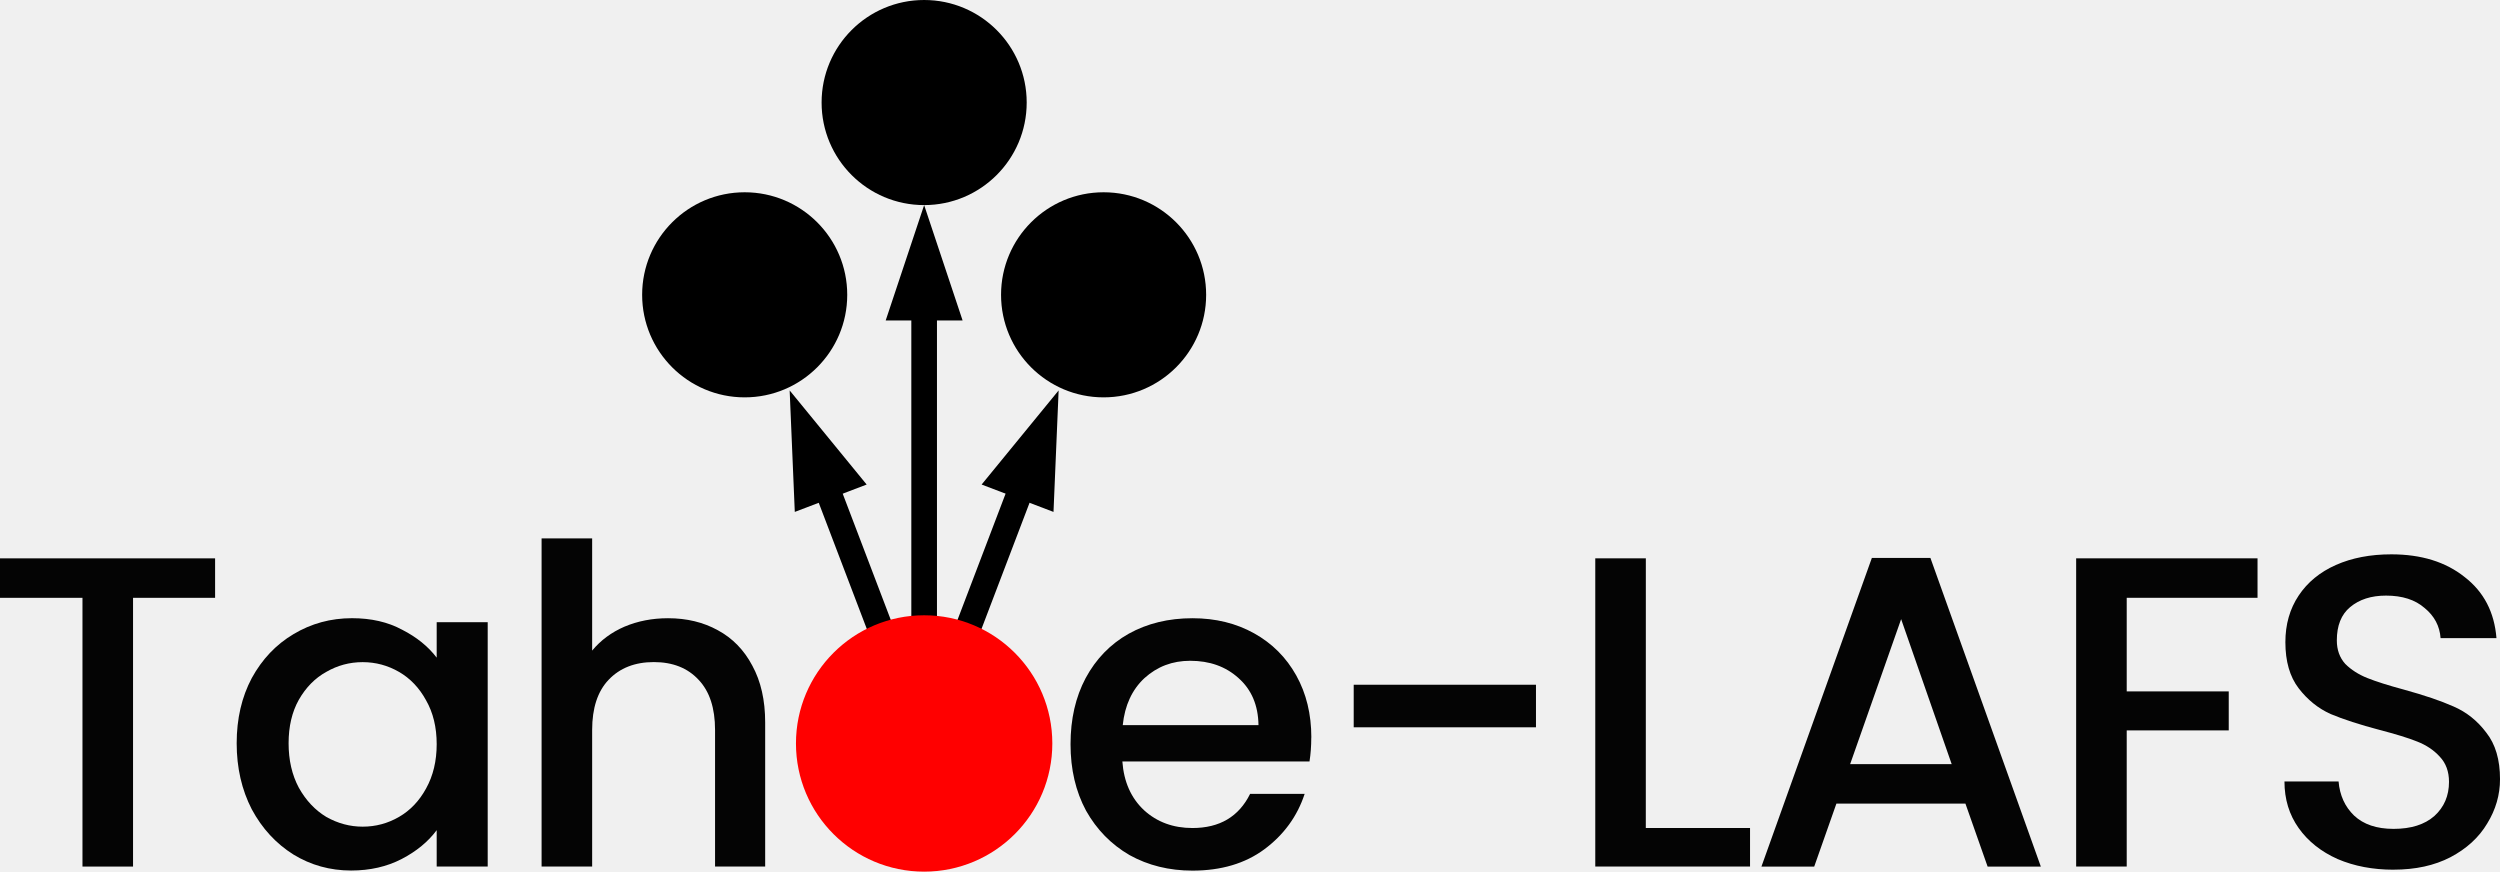
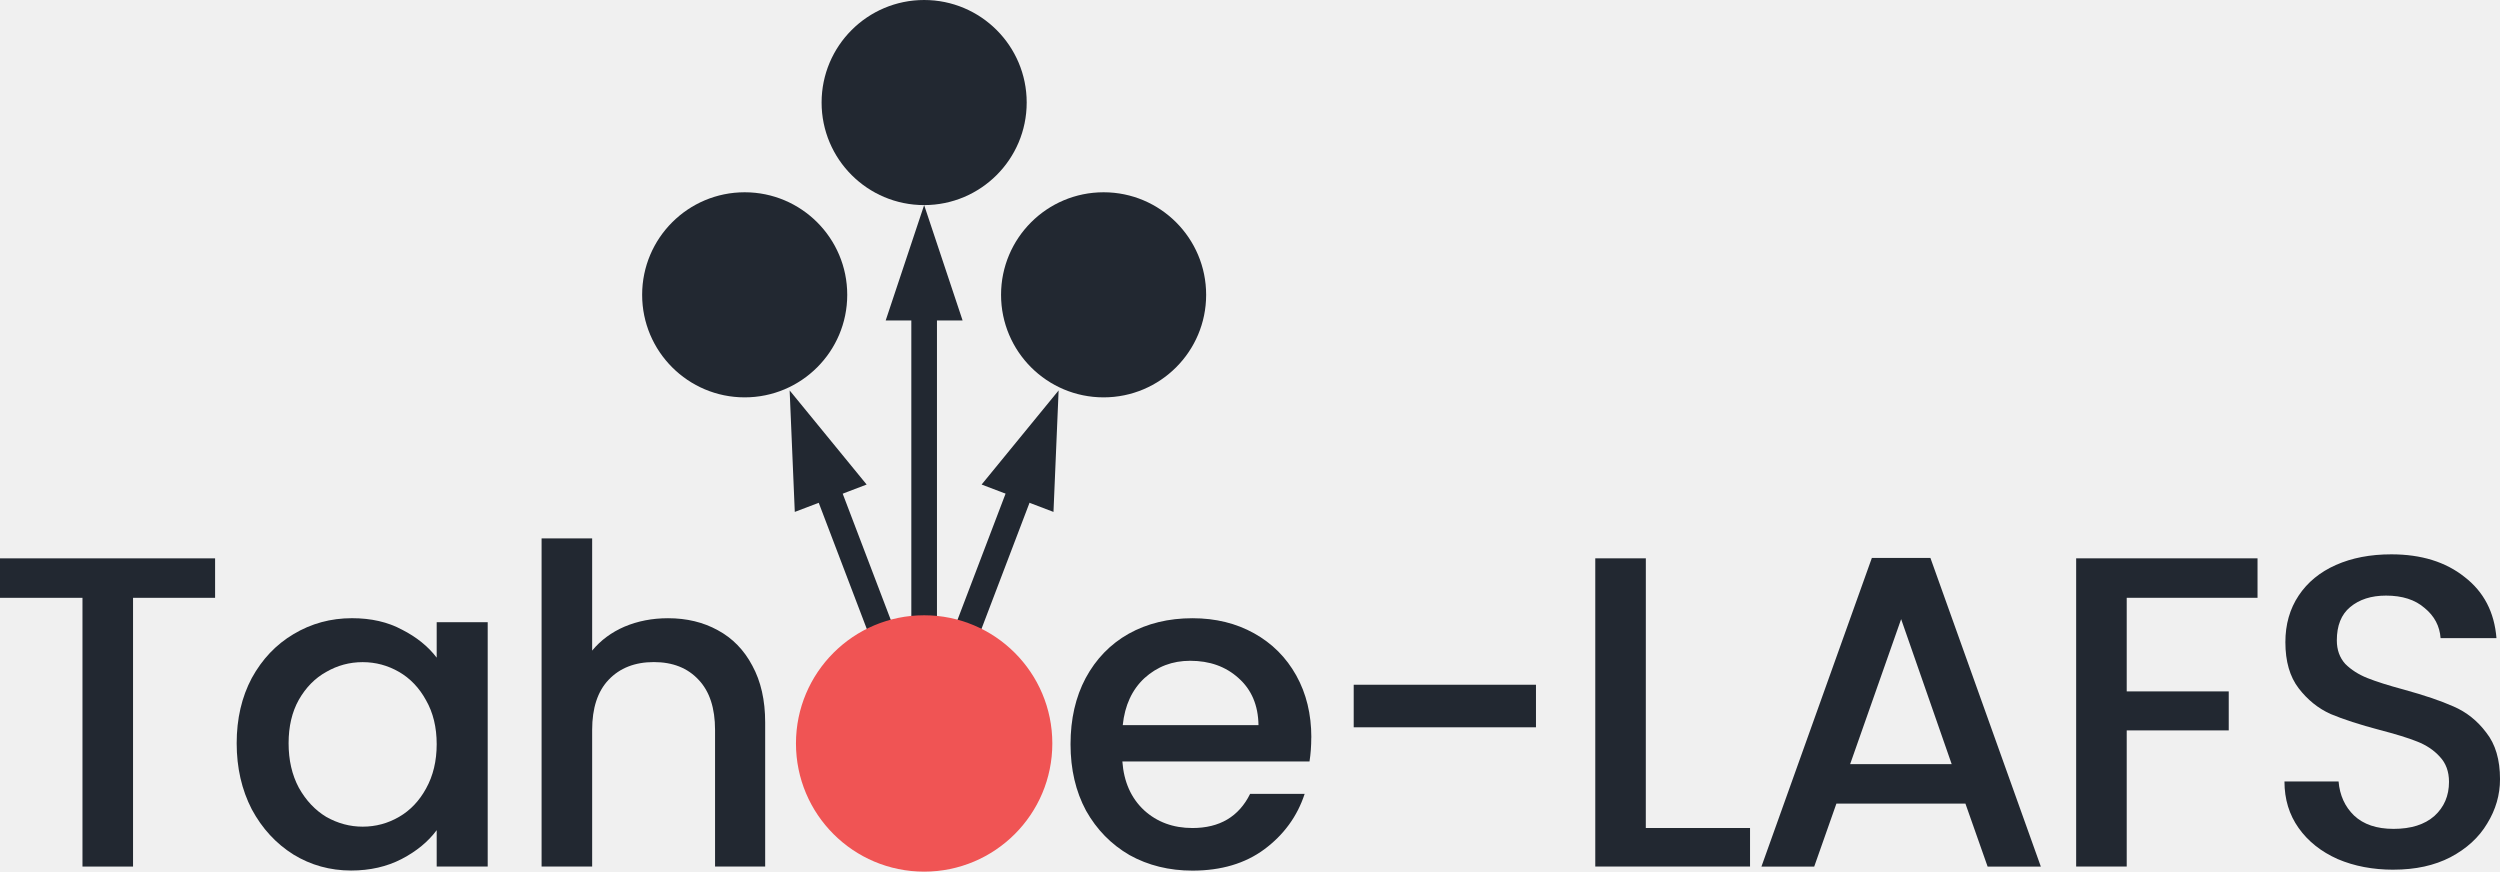
<svg xmlns="http://www.w3.org/2000/svg" width="79.006mm" height="27.546mm" viewBox="0 0 79.006 27.546" version="1.1" id="svg18956">
  <defs id="defs18953">
    <marker id="arrowhead-1-6" viewBox="0 -5 10 10" refX="2" refY="0" markerUnits="userSpaceOnUse" markerWidth="10" markerHeight="10" orient="auto">
      <path d="M 0,-3 9,0 0,3 Z" id="path8-7-7" />
    </marker>
    <marker id="marker18933" viewBox="0 -5 10 10" refX="2" refY="0" markerUnits="userSpaceOnUse" markerWidth="10" markerHeight="10" orient="auto">
      <path d="M 0,-3 9,0 0,3 Z" id="path18931" />
    </marker>
    <marker id="marker18937" viewBox="0 -5 10 10" refX="2" refY="0" markerUnits="userSpaceOnUse" markerWidth="10" markerHeight="10" orient="auto">
      <path d="M 0,-3 9,0 0,3 Z" id="path18935" />
    </marker>
    <marker id="arrowhead-1-6-0" viewBox="0 -5 10 10" refX="2" refY="0" markerUnits="userSpaceOnUse" markerWidth="10" markerHeight="10" orient="auto">
      <path d="M 0,-3 9,0 0,3 Z" id="path8-7-7-8" />
    </marker>
    <marker id="marker20003" viewBox="0 -5 10 10" refX="2" refY="0" markerUnits="userSpaceOnUse" markerWidth="10" markerHeight="10" orient="auto">
      <path d="M 0,-3 9,0 0,3 Z" id="path20001" />
    </marker>
    <marker id="marker20007" viewBox="0 -5 10 10" refX="2" refY="0" markerUnits="userSpaceOnUse" markerWidth="10" markerHeight="10" orient="auto">
      <path d="M 0,-3 9,0 0,3 Z" id="path20005" />
    </marker>
  </defs>
  <g id="layer1" transform="translate(-73.62157,-138.6146)">
    <g aria-label="Tahoe-LAFS" id="text3011" style="font-weight:900;font-size:14.015px;line-height:1.25;font-family:Inter;-inkscape-font-specification:'Inter Heavy';letter-spacing:-0.397px;fill:#040404;stroke:#ffffff;stroke-width:0;stroke-linecap:square;stroke-linejoin:round">
-       <path d="m 80.419,156.26 v 1.247 h -2.593 v 8.493 h -1.598 v -8.493 h -2.607 v -1.247 z" style="font-weight:500;font-family:Poppins;-inkscape-font-specification:'Poppins Medium';stroke:none" id="path20912" />
-       <path d="m 81.101,162.104 q 0,-1.163 0.477,-2.06 0.491,-0.897 1.317,-1.388 0.841,-0.505 1.85,-0.505 0.911,0 1.584,0.364 0.687,0.35 1.093,0.883 v -1.121 h 1.612 v 7.722 h -1.612 v -1.149 q -0.406,0.547 -1.107,0.911 -0.701,0.364 -1.598,0.364 -0.995,0 -1.822,-0.505 -0.827,-0.519 -1.317,-1.43 -0.477,-0.925 -0.477,-2.088 z m 6.321,0.028 q 0,-0.799 -0.336,-1.387 -0.322,-0.589 -0.855,-0.897 -0.533,-0.308 -1.149,-0.308 -0.617,0 -1.149,0.308 -0.533,0.294 -0.869,0.883 -0.322,0.575 -0.322,1.373 0,0.799 0.322,1.402 0.336,0.603 0.869,0.925 0.547,0.308 1.149,0.308 0.617,0 1.149,-0.308 0.533,-0.308 0.855,-0.897 0.336,-0.603 0.336,-1.402 z" style="font-weight:500;font-family:Poppins;-inkscape-font-specification:'Poppins Medium';stroke:none" id="path20914" />
-       <path d="m 94.734,158.152 q 0.883,0 1.57,0.378 0.701,0.378 1.093,1.121 0.406,0.743 0.406,1.794 v 4.555 h -1.584 v -4.317 q 0,-1.037 -0.519,-1.584 -0.519,-0.561 -1.416,-0.561 -0.897,0 -1.43,0.561 -0.519,0.547 -0.519,1.584 v 4.317 h -1.598 v -10.371 h 1.598 v 3.546 q 0.406,-0.491 1.023,-0.757 0.631,-0.266 1.373,-0.266 z" style="font-weight:500;font-family:Poppins;-inkscape-font-specification:'Poppins Medium';stroke:none" id="path20916" />
-       <path d="m 115.061,161.922 q 0,0.406 -0.056,0.757 h -5.914 q 0.07,0.967 0.687,1.542 0.617,0.561 1.528,0.561 1.289,0 1.822,-1.079 h 1.724 q -0.35,1.065 -1.275,1.752 -0.911,0.673 -2.27,0.673 -1.107,0 -1.99,-0.491 -0.869,-0.505 -1.373,-1.402 -0.491,-0.911 -0.491,-2.102 0,-1.191 0.477,-2.088 0.491,-0.911 1.359,-1.402 0.883,-0.491 2.018,-0.491 1.093,0 1.948,0.477 0.855,0.477 1.331,1.331 0.477,0.855 0.477,1.962 z m -1.668,-0.392 q -0.014,-0.939 -0.631,-1.486 -0.603,-0.547 -1.528,-0.547 -0.841,0 -1.444,0.547 -0.589,0.547 -0.687,1.486 z" style="font-weight:500;font-family:Poppins;-inkscape-font-specification:'Poppins Medium';stroke:none" id="path20920" />
-       <path d="m 122.162,160.254 v 1.345 h -5.76 v -1.345 z" style="font-weight:500;font-family:Poppins;-inkscape-font-specification:'Poppins Medium';stroke:none" id="path20922" />
-       <path d="m 125.633,164.781 h 3.294 v 1.219 h -4.891 v -9.741 h 1.598 z" style="font-weight:500;font-family:Poppins;-inkscape-font-specification:'Poppins Medium';stroke:none" id="path20924" />
-       <path d="m 135.734,164.011 h -4.078 l -0.701,1.99 h -1.668 l 3.49,-9.755 h 1.85 l 3.49,9.755 h -1.682 z m -0.434,-1.247 -1.598,-4.583 -1.612,4.583 z" style="font-weight:500;font-family:Poppins;-inkscape-font-specification:'Poppins Medium';stroke:none" id="path20926" />
-       <path d="m 144.965,156.26 v 1.247 h -4.134 v 2.957 h 3.224 v 1.233 h -3.224 v 4.303 h -1.598 v -9.741 z" style="font-weight:500;font-family:Poppins;-inkscape-font-specification:'Poppins Medium';stroke:none" id="path20928" />
-       <path d="m 149.263,166.099 q -0.981,0 -1.766,-0.336 -0.785,-0.35 -1.233,-0.981 -0.448,-0.631 -0.448,-1.472 h 1.71 q 0.056,0.659 0.491,1.079 0.448,0.42 1.247,0.42 0.827,0 1.289,-0.406 0.463,-0.42 0.463,-1.079 0,-0.491 -0.294,-0.799 -0.28,-0.308 -0.715,-0.477 -0.42,-0.168 -1.177,-0.364 -0.953,-0.252 -1.556,-0.505 -0.589,-0.266 -1.009,-0.813 -0.42,-0.547 -0.42,-1.458 0,-0.841 0.42,-1.472 0.42,-0.631 1.177,-0.967 0.757,-0.336 1.752,-0.336 1.416,0 2.313,0.715 0.911,0.701 1.009,1.934 h -1.766 q -0.042,-0.575 -0.505,-0.953 -0.448,-0.392 -1.219,-0.392 -0.701,0 -1.135,0.364 -0.42,0.35 -0.42,1.051 0,0.448 0.266,0.743 0.28,0.28 0.701,0.448 0.42,0.168 1.149,0.364 0.967,0.266 1.57,0.533 0.617,0.266 1.037,0.827 0.434,0.547 0.434,1.472 0,0.743 -0.406,1.402 -0.392,0.659 -1.163,1.065 -0.757,0.392 -1.794,0.392 z" style="font-weight:500;font-family:Poppins;-inkscape-font-specification:'Poppins Medium';stroke:none" id="path20930" />
+       <path d="m 80.419,156.26 v 1.247 h -2.593 v 8.493 h -1.598 v -8.493 h -2.607 v -1.247 z" style="font-weight:500;font-family:Poppins;-inkscape-font-specification:'Poppins Medium';stroke:none;fill:#222831;fill-opacity:1" id="path20912" />
+       <path d="m 81.101,162.104 q 0,-1.163 0.477,-2.06 0.491,-0.897 1.317,-1.388 0.841,-0.505 1.85,-0.505 0.911,0 1.584,0.364 0.687,0.35 1.093,0.883 v -1.121 h 1.612 v 7.722 h -1.612 v -1.149 q -0.406,0.547 -1.107,0.911 -0.701,0.364 -1.598,0.364 -0.995,0 -1.822,-0.505 -0.827,-0.519 -1.317,-1.43 -0.477,-0.925 -0.477,-2.088 z m 6.321,0.028 q 0,-0.799 -0.336,-1.387 -0.322,-0.589 -0.855,-0.897 -0.533,-0.308 -1.149,-0.308 -0.617,0 -1.149,0.308 -0.533,0.294 -0.869,0.883 -0.322,0.575 -0.322,1.373 0,0.799 0.322,1.402 0.336,0.603 0.869,0.925 0.547,0.308 1.149,0.308 0.617,0 1.149,-0.308 0.533,-0.308 0.855,-0.897 0.336,-0.603 0.336,-1.402 z" style="font-weight:500;font-family:Poppins;-inkscape-font-specification:'Poppins Medium';stroke:none;fill:#222831;fill-opacity:1" id="path20914" />
+       <path d="m 94.734,158.152 q 0.883,0 1.57,0.378 0.701,0.378 1.093,1.121 0.406,0.743 0.406,1.794 v 4.555 h -1.584 v -4.317 q 0,-1.037 -0.519,-1.584 -0.519,-0.561 -1.416,-0.561 -0.897,0 -1.43,0.561 -0.519,0.547 -0.519,1.584 v 4.317 h -1.598 v -10.371 h 1.598 v 3.546 q 0.406,-0.491 1.023,-0.757 0.631,-0.266 1.373,-0.266 z" style="font-weight:500;font-family:Poppins;-inkscape-font-specification:'Poppins Medium';stroke:none;fill:#222831;fill-opacity:1" id="path20916" />
+       <path d="m 115.061,161.922 q 0,0.406 -0.056,0.757 h -5.914 q 0.07,0.967 0.687,1.542 0.617,0.561 1.528,0.561 1.289,0 1.822,-1.079 h 1.724 q -0.35,1.065 -1.275,1.752 -0.911,0.673 -2.27,0.673 -1.107,0 -1.99,-0.491 -0.869,-0.505 -1.373,-1.402 -0.491,-0.911 -0.491,-2.102 0,-1.191 0.477,-2.088 0.491,-0.911 1.359,-1.402 0.883,-0.491 2.018,-0.491 1.093,0 1.948,0.477 0.855,0.477 1.331,1.331 0.477,0.855 0.477,1.962 z m -1.668,-0.392 q -0.014,-0.939 -0.631,-1.486 -0.603,-0.547 -1.528,-0.547 -0.841,0 -1.444,0.547 -0.589,0.547 -0.687,1.486 z" style="font-weight:500;font-family:Poppins;-inkscape-font-specification:'Poppins Medium';stroke:none;fill:#222831;fill-opacity:1" id="path20920" />
+       <path d="m 122.162,160.254 v 1.345 h -5.76 v -1.345 z" style="font-weight:500;font-family:Poppins;-inkscape-font-specification:'Poppins Medium';stroke:none;fill:#222831;fill-opacity:1" id="path20922" />
+       <path d="m 125.633,164.781 h 3.294 v 1.219 h -4.891 v -9.741 h 1.598 z" style="font-weight:500;font-family:Poppins;-inkscape-font-specification:'Poppins Medium';stroke:none;fill:#222831;fill-opacity:1" id="path20924" />
+       <path d="m 135.734,164.011 h -4.078 l -0.701,1.99 h -1.668 l 3.49,-9.755 h 1.85 l 3.49,9.755 h -1.682 z m -0.434,-1.247 -1.598,-4.583 -1.612,4.583 z" style="font-weight:500;font-family:Poppins;-inkscape-font-specification:'Poppins Medium';stroke:none;fill:#222831;fill-opacity:1" id="path20926" />
+       <path d="m 144.965,156.26 v 1.247 h -4.134 v 2.957 h 3.224 v 1.233 h -3.224 v 4.303 h -1.598 v -9.741 z" style="font-weight:500;font-family:Poppins;-inkscape-font-specification:'Poppins Medium';stroke:none;fill:#222831;fill-opacity:1" id="path20928" />
+       <path d="m 149.263,166.099 q -0.981,0 -1.766,-0.336 -0.785,-0.35 -1.233,-0.981 -0.448,-0.631 -0.448,-1.472 h 1.71 q 0.056,0.659 0.491,1.079 0.448,0.42 1.247,0.42 0.827,0 1.289,-0.406 0.463,-0.42 0.463,-1.079 0,-0.491 -0.294,-0.799 -0.28,-0.308 -0.715,-0.477 -0.42,-0.168 -1.177,-0.364 -0.953,-0.252 -1.556,-0.505 -0.589,-0.266 -1.009,-0.813 -0.42,-0.547 -0.42,-1.458 0,-0.841 0.42,-1.472 0.42,-0.631 1.177,-0.967 0.757,-0.336 1.752,-0.336 1.416,0 2.313,0.715 0.911,0.701 1.009,1.934 h -1.766 q -0.042,-0.575 -0.505,-0.953 -0.448,-0.392 -1.219,-0.392 -0.701,0 -1.135,0.364 -0.42,0.35 -0.42,1.051 0,0.448 0.266,0.743 0.28,0.28 0.701,0.448 0.42,0.168 1.149,0.364 0.967,0.266 1.57,0.533 0.617,0.266 1.037,0.827 0.434,0.547 0.434,1.472 0,0.743 -0.406,1.402 -0.392,0.659 -1.163,1.065 -0.757,0.392 -1.794,0.392 z" style="font-weight:500;font-family:Poppins;-inkscape-font-specification:'Poppins Medium';stroke:none;fill:#222831;fill-opacity:1" id="path20930" />
    </g>
    <g id="g17777" transform="matrix(0.4050838,0,0,0.4050838,253.1096,119.009)">
-       <line class="arrow" x1="-370.992" y1="106.399" x2="-370.992" y2="71.399" id="line13-3-7" style="stroke:#000000;stroke-width:2;marker-end:url(#arrowhead-1-6)" />
-       <line class="arrow" x1="-370.992" y1="106.399" x2="-378.992" y2="85.399" id="line15-4-0" style="stroke:#000000;stroke-width:2;marker-end:url(#arrowhead-1-6)" />
-       <line class="arrow" x1="-370.992" y1="106.399" x2="-362.992" y2="85.399" id="line17-7-5" style="stroke:#000000;stroke-width:2;marker-end:url(#arrowhead-1-6)" />
-       <circle fill="#ff0000" r="10" id="circle19-7-7" cx="-370.992" cy="106.399" />
-       <circle class="storage" r="8" cy="56.399" id="circle21-2-4" cx="-370.992" style="fill:#000000" />
-       <circle class="storage" cy="71.399" cx="-384.992" id="circle23-4-8" r="8" style="fill:#000000" />
-       <circle class="storage" r="8" cy="71.399" cx="-356.992" id="circle25-6-0" style="fill:#000000" />
+       <g id="line13-3-7" class="arrow" style="fill:#222831;fill-opacity:1">
+         <path style="color:#000000;fill:#222831;-inkscape-stroke:none;fill-opacity:1" d="m -371.992,71.398 v 35 h 2 V 71.398 Z" id="path960" />
+         <g id="g954" style="fill:#222831;fill-opacity:1">
+           <path d="m -373.992,73.399 3,-9 3,9 z" id="path956" style="fill:#222831;fill-opacity:1" />
+         </g>
+       </g>
+       <g id="line15-4-0" class="arrow">
+         <path style="color:#000000;fill:#222831;-inkscape-stroke:none" d="m -378.059,85.043 -1.869,0.711 8,21 1.869,-0.711 z" id="path950" />
+         <g id="g944" style="fill:#222831;fill-opacity:1">
+           <path d="m -381.084,88.336 -0.401,-9.478 6.007,7.342 z" id="path946" style="fill:#222831;fill-opacity:1" />
+         </g>
+       </g>
+       <g id="line17-7-5" class="arrow" style="fill:#222831;fill-opacity:1">
+         <path style="color:#000000;fill:#222831;-inkscape-stroke:none;fill-opacity:1" d="m -363.928,85.043 -8,21 1.869,0.711 8,-21 z" id="path970" />
+         <g id="g964" style="fill:#222831;fill-opacity:1">
+           <path d="m -366.508,86.2 6.007,-7.342 -0.401,9.478 z" id="path966" style="fill:#222831;fill-opacity:1" />
+         </g>
+       </g>
+       <circle fill="#ff0000" r="10" id="circle19-7-7" cx="-370.992" cy="106.399" style="fill:#f05454;fill-opacity:1" />
+       <circle class="storage" r="8" cy="56.399" id="circle21-2-4" cx="-370.992" style="fill:#222831;fill-opacity:1" />
+       <circle class="storage" cy="71.399" cx="-384.992" id="circle23-4-8" r="8" style="fill:#222831;fill-opacity:1" />
+       <circle class="storage" r="8" cy="71.399" cx="-356.992" id="circle25-6-0" style="fill:#222831;fill-opacity:1" />
    </g>
  </g>
</svg>
